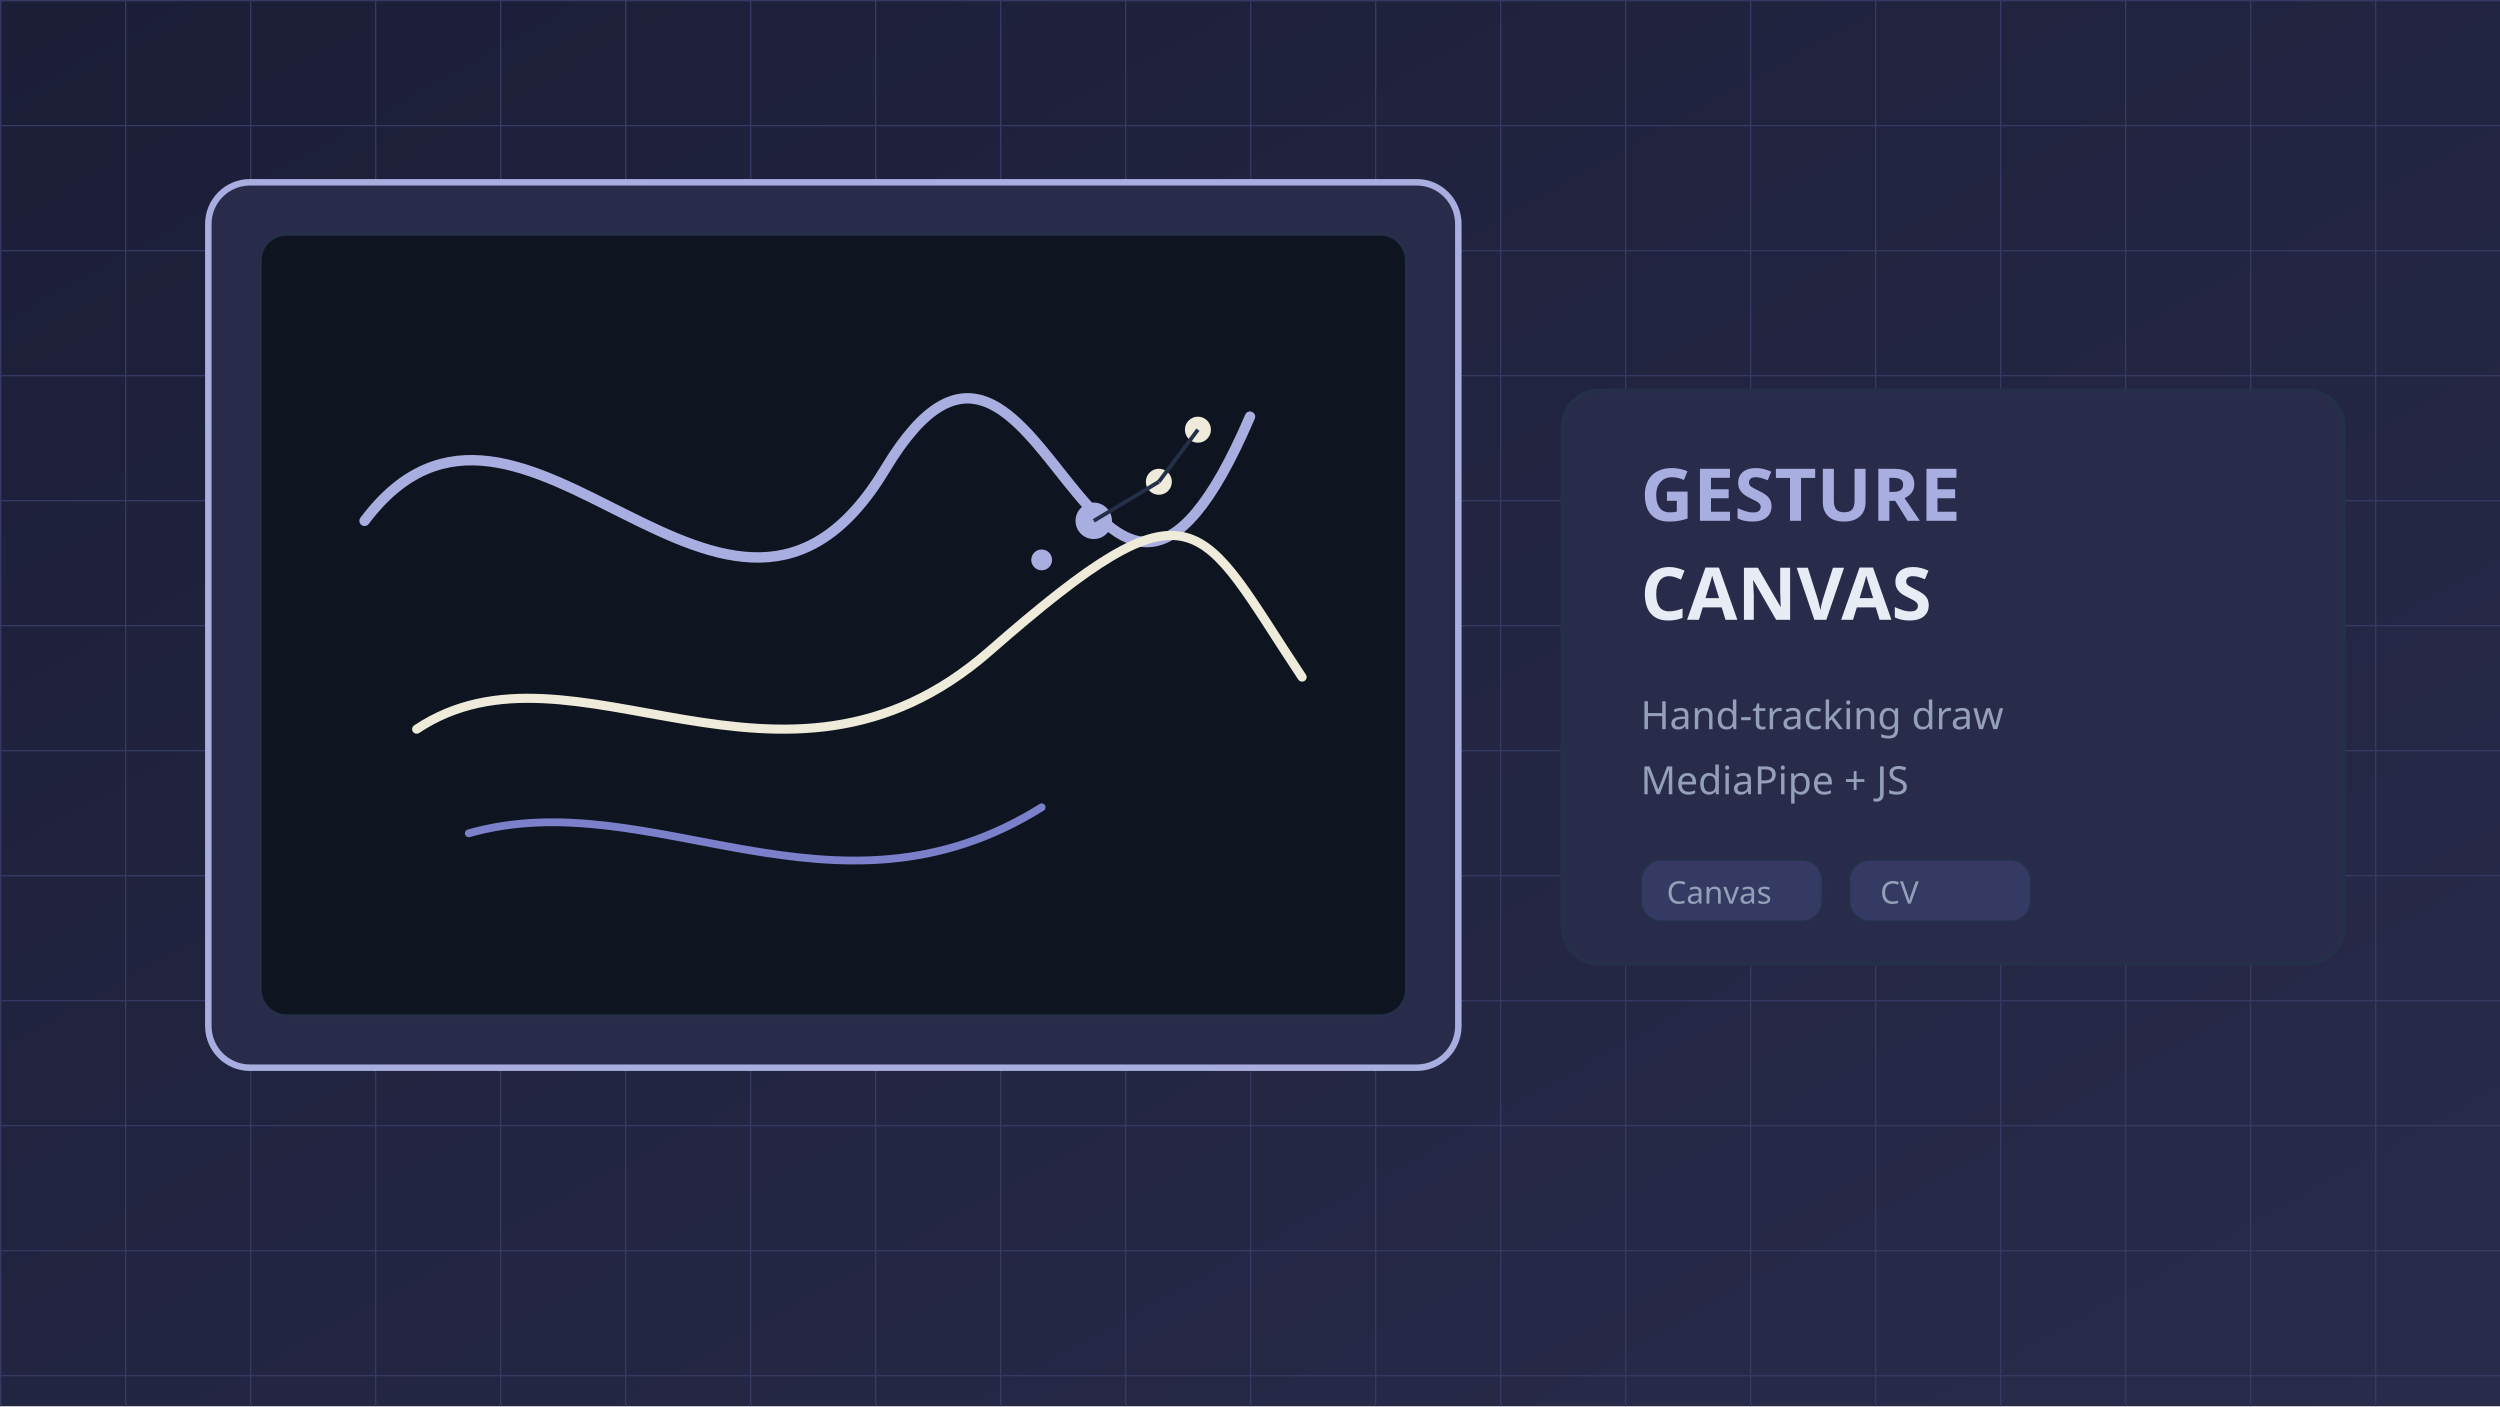
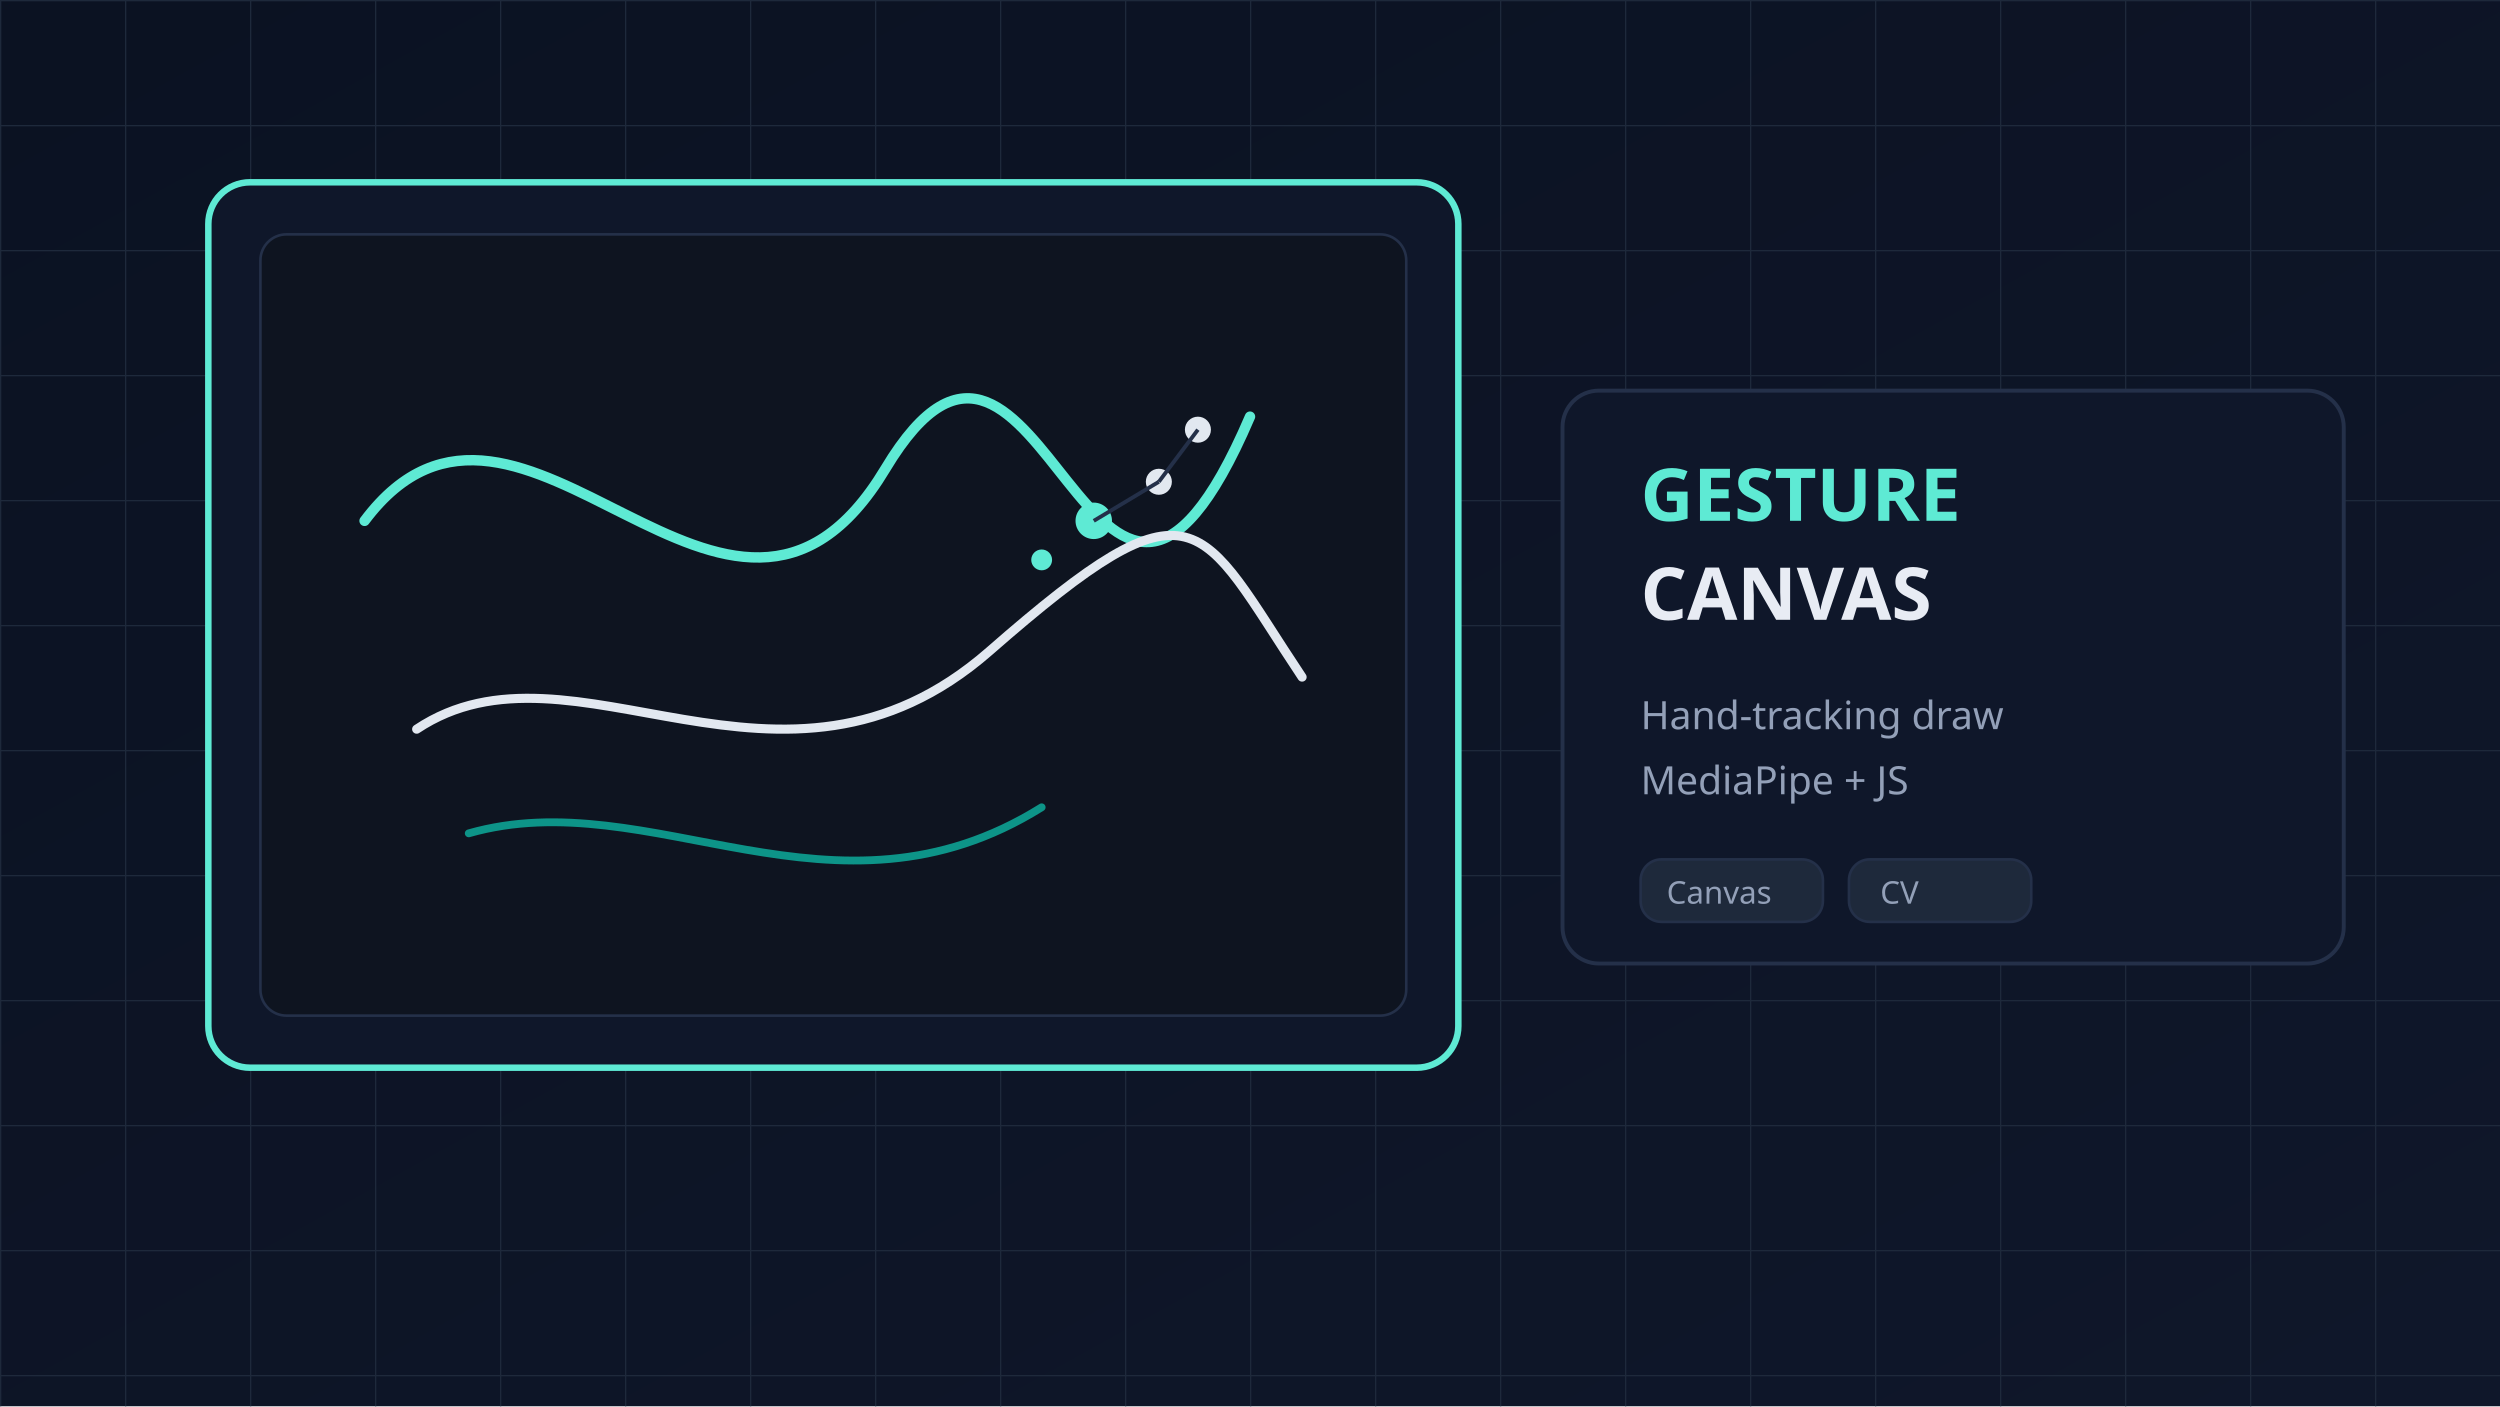
<svg xmlns="http://www.w3.org/2000/svg" viewBox="0 0 960 540" width="960" height="540">
  <defs>
    <linearGradient id="bg" x1="0" y1="0" x2="1" y2="1">
-       <stop offset="0%" stop-color="#1c1e38" />
-       <stop offset="100%" stop-color="#282b4a" />
+       <stop offset="0%" stop-color="#0b1222" />
+       <stop offset="100%" stop-color="#0f172a" />
    </linearGradient>
    <pattern id="grid" width="48" height="48" patternUnits="userSpaceOnUse">
-       <path d="M48 0H0V48" fill="none" stroke="#353a63" stroke-width="1" />
+       <path d="M48 0H0V48" fill="none" stroke="#1e293b" stroke-width="1" />
    </pattern>
  </defs>
  <rect width="960" height="540" fill="url(#bg)" />
  <rect width="960" height="540" fill="url(#grid)" />
-   <rect x="80" y="70" width="480" height="340" rx="16" fill="#282b4a" stroke="#a9aee0" stroke-width="2.5" />
+   <rect x="80" y="70" width="480" height="340" rx="16" fill="#0f172a" stroke="#5eead4" stroke-width="2.5" />
  <rect x="100" y="90" width="440" height="300" rx="10" fill="#0e1420" stroke="#243049" />
-   <path d="M140 200 C200 120,280 280,340 180 S420 300,480 160" fill="none" stroke="#a9aee0" stroke-width="4" stroke-linecap="round" />
-   <path d="M160 280 C220 240,300 320,380 250 S460 200,500 260" fill="none" stroke="#eeebda" stroke-width="3.5" stroke-linecap="round" />
-   <path d="M180 320 C250 300,320 360,400 310" fill="none" stroke="#7a80c9" stroke-width="3" stroke-linecap="round" />
-   <circle cx="420" cy="200" r="7" fill="#a9aee0" />
-   <circle cx="445" cy="185" r="5" fill="#eeebda" />
-   <circle cx="460" cy="165" r="5" fill="#eeebda" />
-   <circle cx="400" cy="215" r="4" fill="#a9aee0" />
+   <path d="M140 200 C200 120,280 280,340 180 S420 300,480 160" fill="none" stroke="#5eead4" stroke-width="4" stroke-linecap="round" />
+   <path d="M160 280 C220 240,300 320,380 250 S460 200,500 260" fill="none" stroke="#e2e8f0" stroke-width="3.5" stroke-linecap="round" />
+   <path d="M180 320 C250 300,320 360,400 310" fill="none" stroke="#0d9488" stroke-width="3" stroke-linecap="round" />
+   <circle cx="420" cy="200" r="7" fill="#5eead4" />
+   <circle cx="445" cy="185" r="5" fill="#e2e8f0" />
+   <circle cx="460" cy="165" r="5" fill="#e2e8f0" />
+   <circle cx="400" cy="215" r="4" fill="#5eead4" />
  <line x1="420" y1="200" x2="445" y2="185" stroke="#243049" stroke-width="1.5" />
  <line x1="445" y1="185" x2="460" y2="165" stroke="#243049" stroke-width="1.5" />
-   <rect x="600" y="150" width="300" height="220" rx="14" fill="#282b4a" stroke="#243049" stroke-width="1.5" />
-   <text x="630" y="200" font-family="system-ui,sans-serif" font-size="28" font-weight="700" fill="#a9aee0">GESTURE</text>
+   <rect x="600" y="150" width="300" height="220" rx="14" fill="#0f172a" stroke="#243049" stroke-width="1.5" />
+   <text x="630" y="200" font-family="system-ui,sans-serif" font-size="28" font-weight="700" fill="#5eead4">GESTURE</text>
  <text x="630" y="238" font-family="system-ui,sans-serif" font-size="28" font-weight="700" fill="#e8ecf4">CANVAS</text>
  <text x="630" y="280" font-family="system-ui,sans-serif" font-size="15" fill="#93a0b8">Hand-tracking draw</text>
  <text x="630" y="305" font-family="system-ui,sans-serif" font-size="15" fill="#93a0b8">MediaPipe + JS</text>
-   <rect x="630" y="330" width="70" height="24" rx="8" fill="#353a63" stroke="#243049" />
+   <rect x="630" y="330" width="70" height="24" rx="8" fill="#1e293b" stroke="#243049" />
  <text x="640" y="347" font-family="system-ui,sans-serif" font-size="12" fill="#93a0b8">Canvas</text>
-   <rect x="710" y="330" width="70" height="24" rx="8" fill="#353a63" stroke="#243049" />
+   <rect x="710" y="330" width="70" height="24" rx="8" fill="#1e293b" stroke="#243049" />
  <text x="722" y="347" font-family="system-ui,sans-serif" font-size="12" fill="#93a0b8">CV</text>
</svg>
